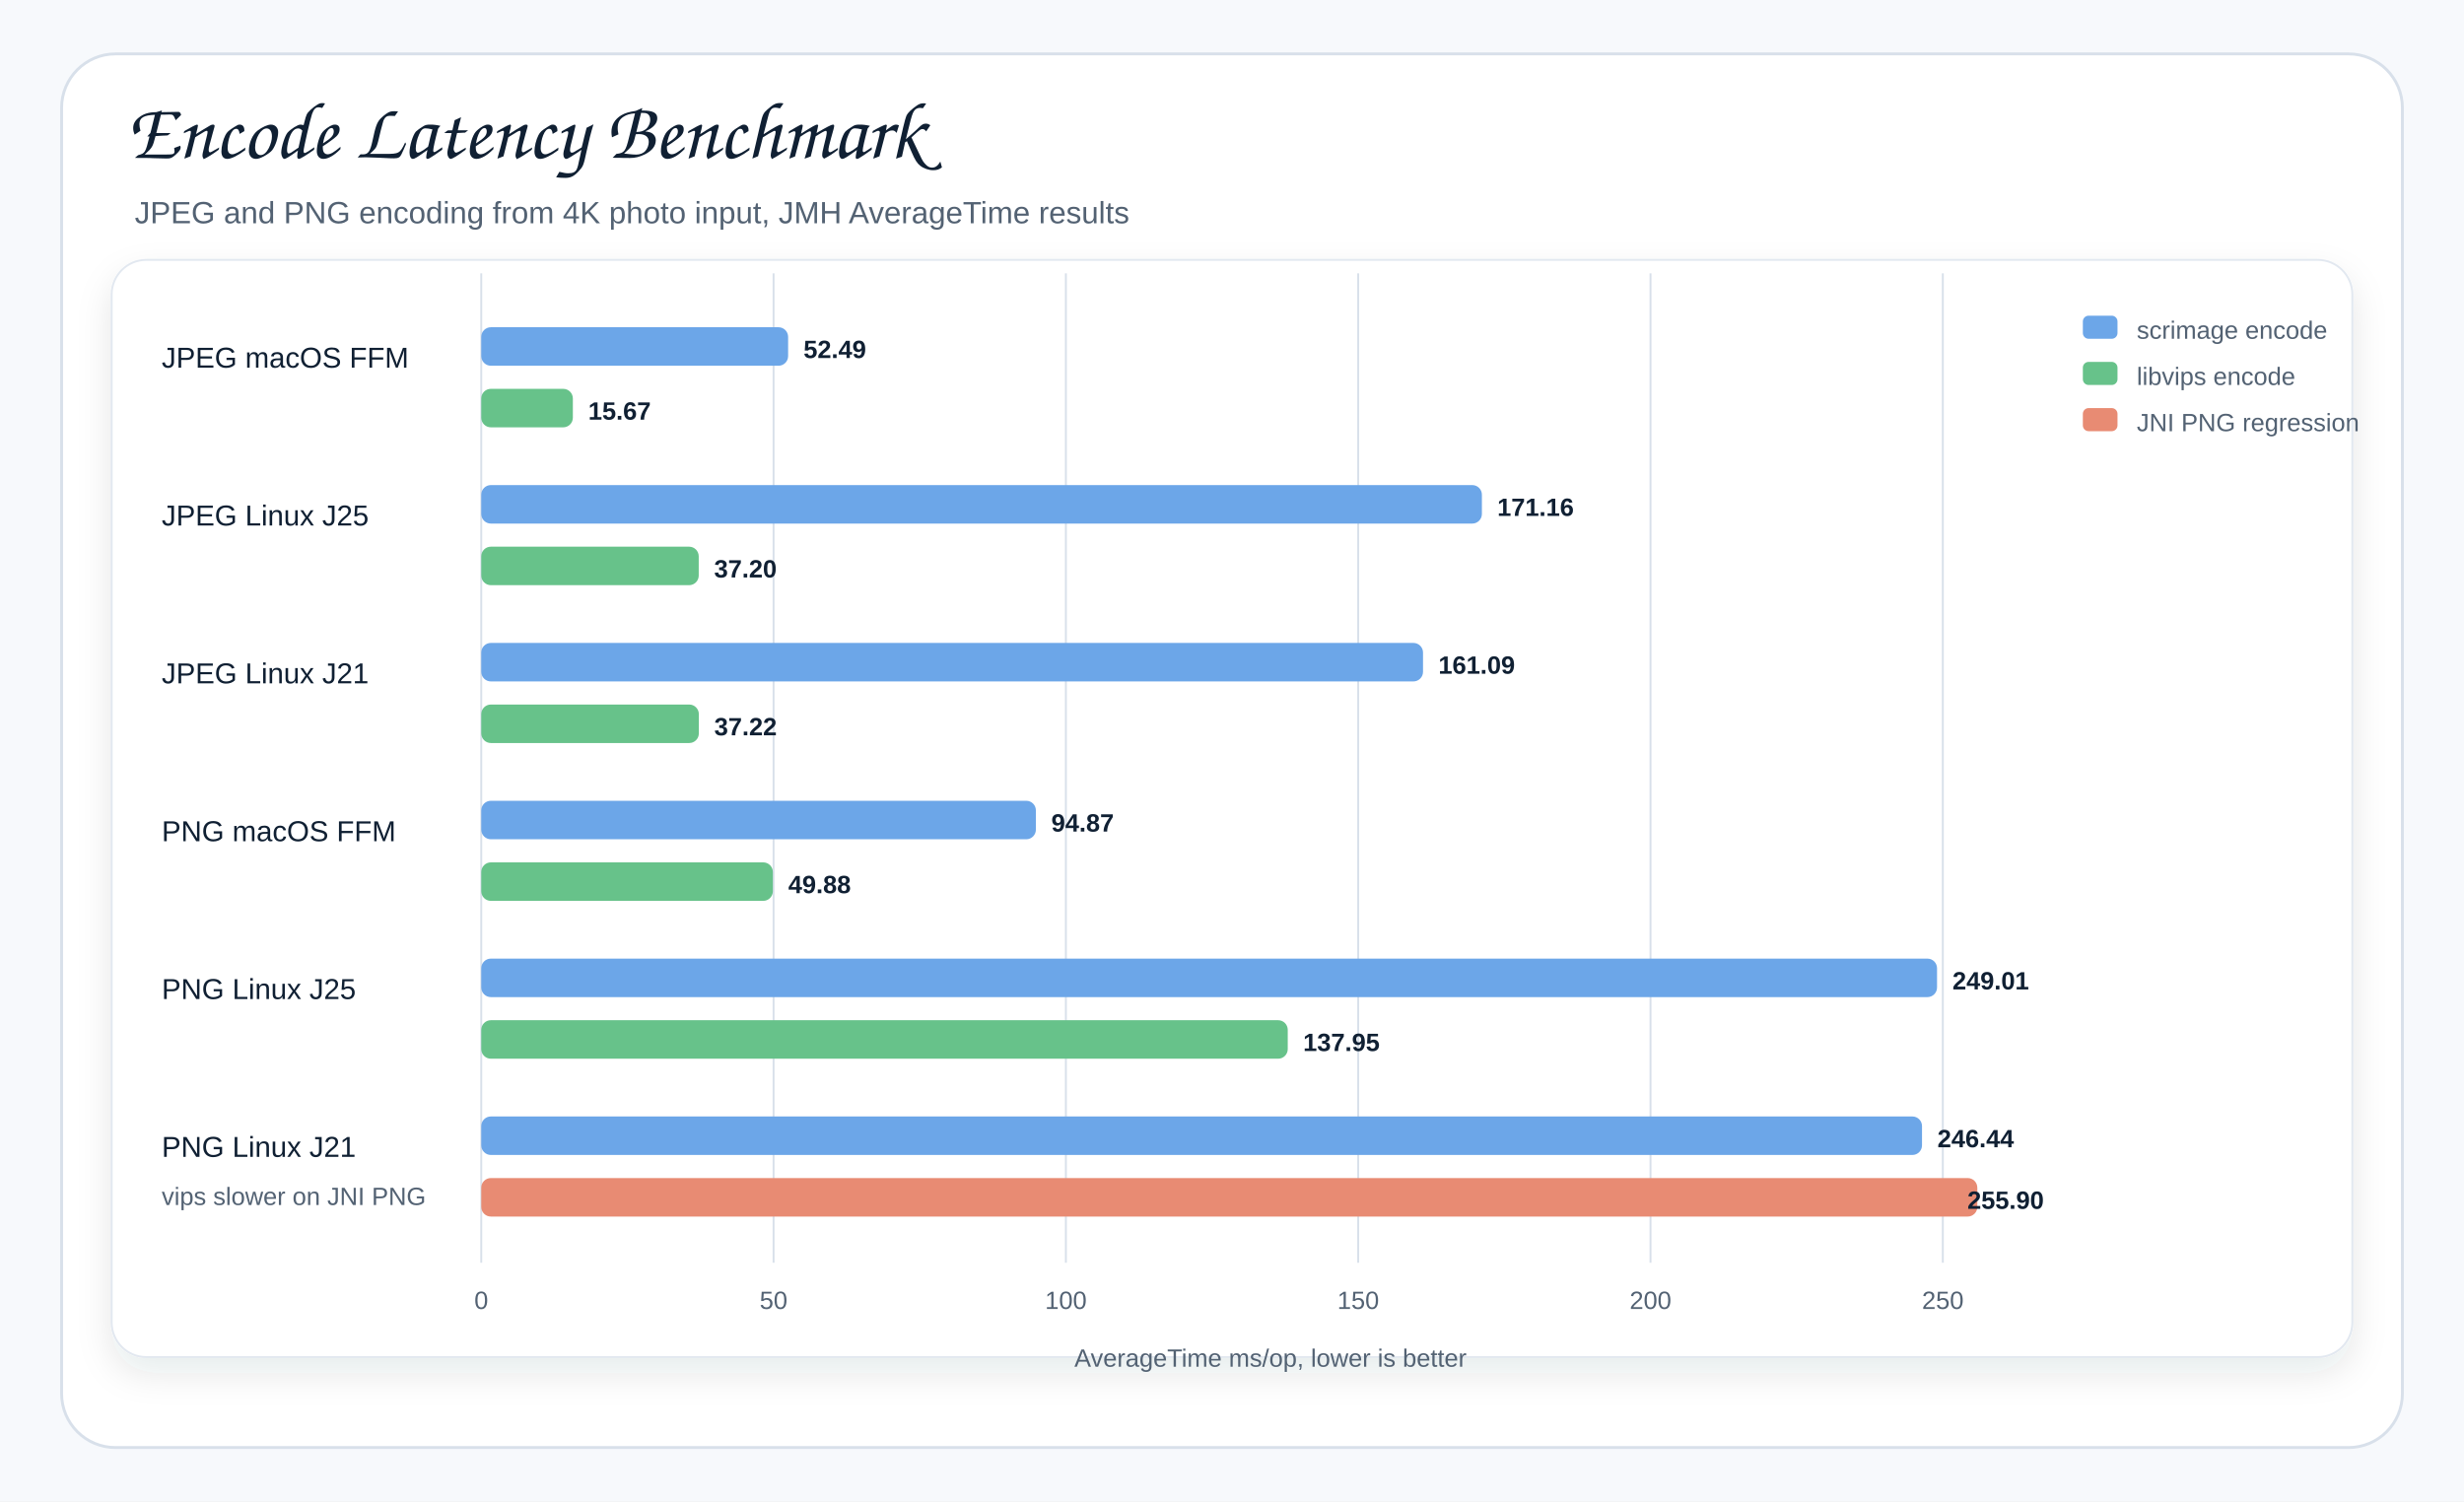
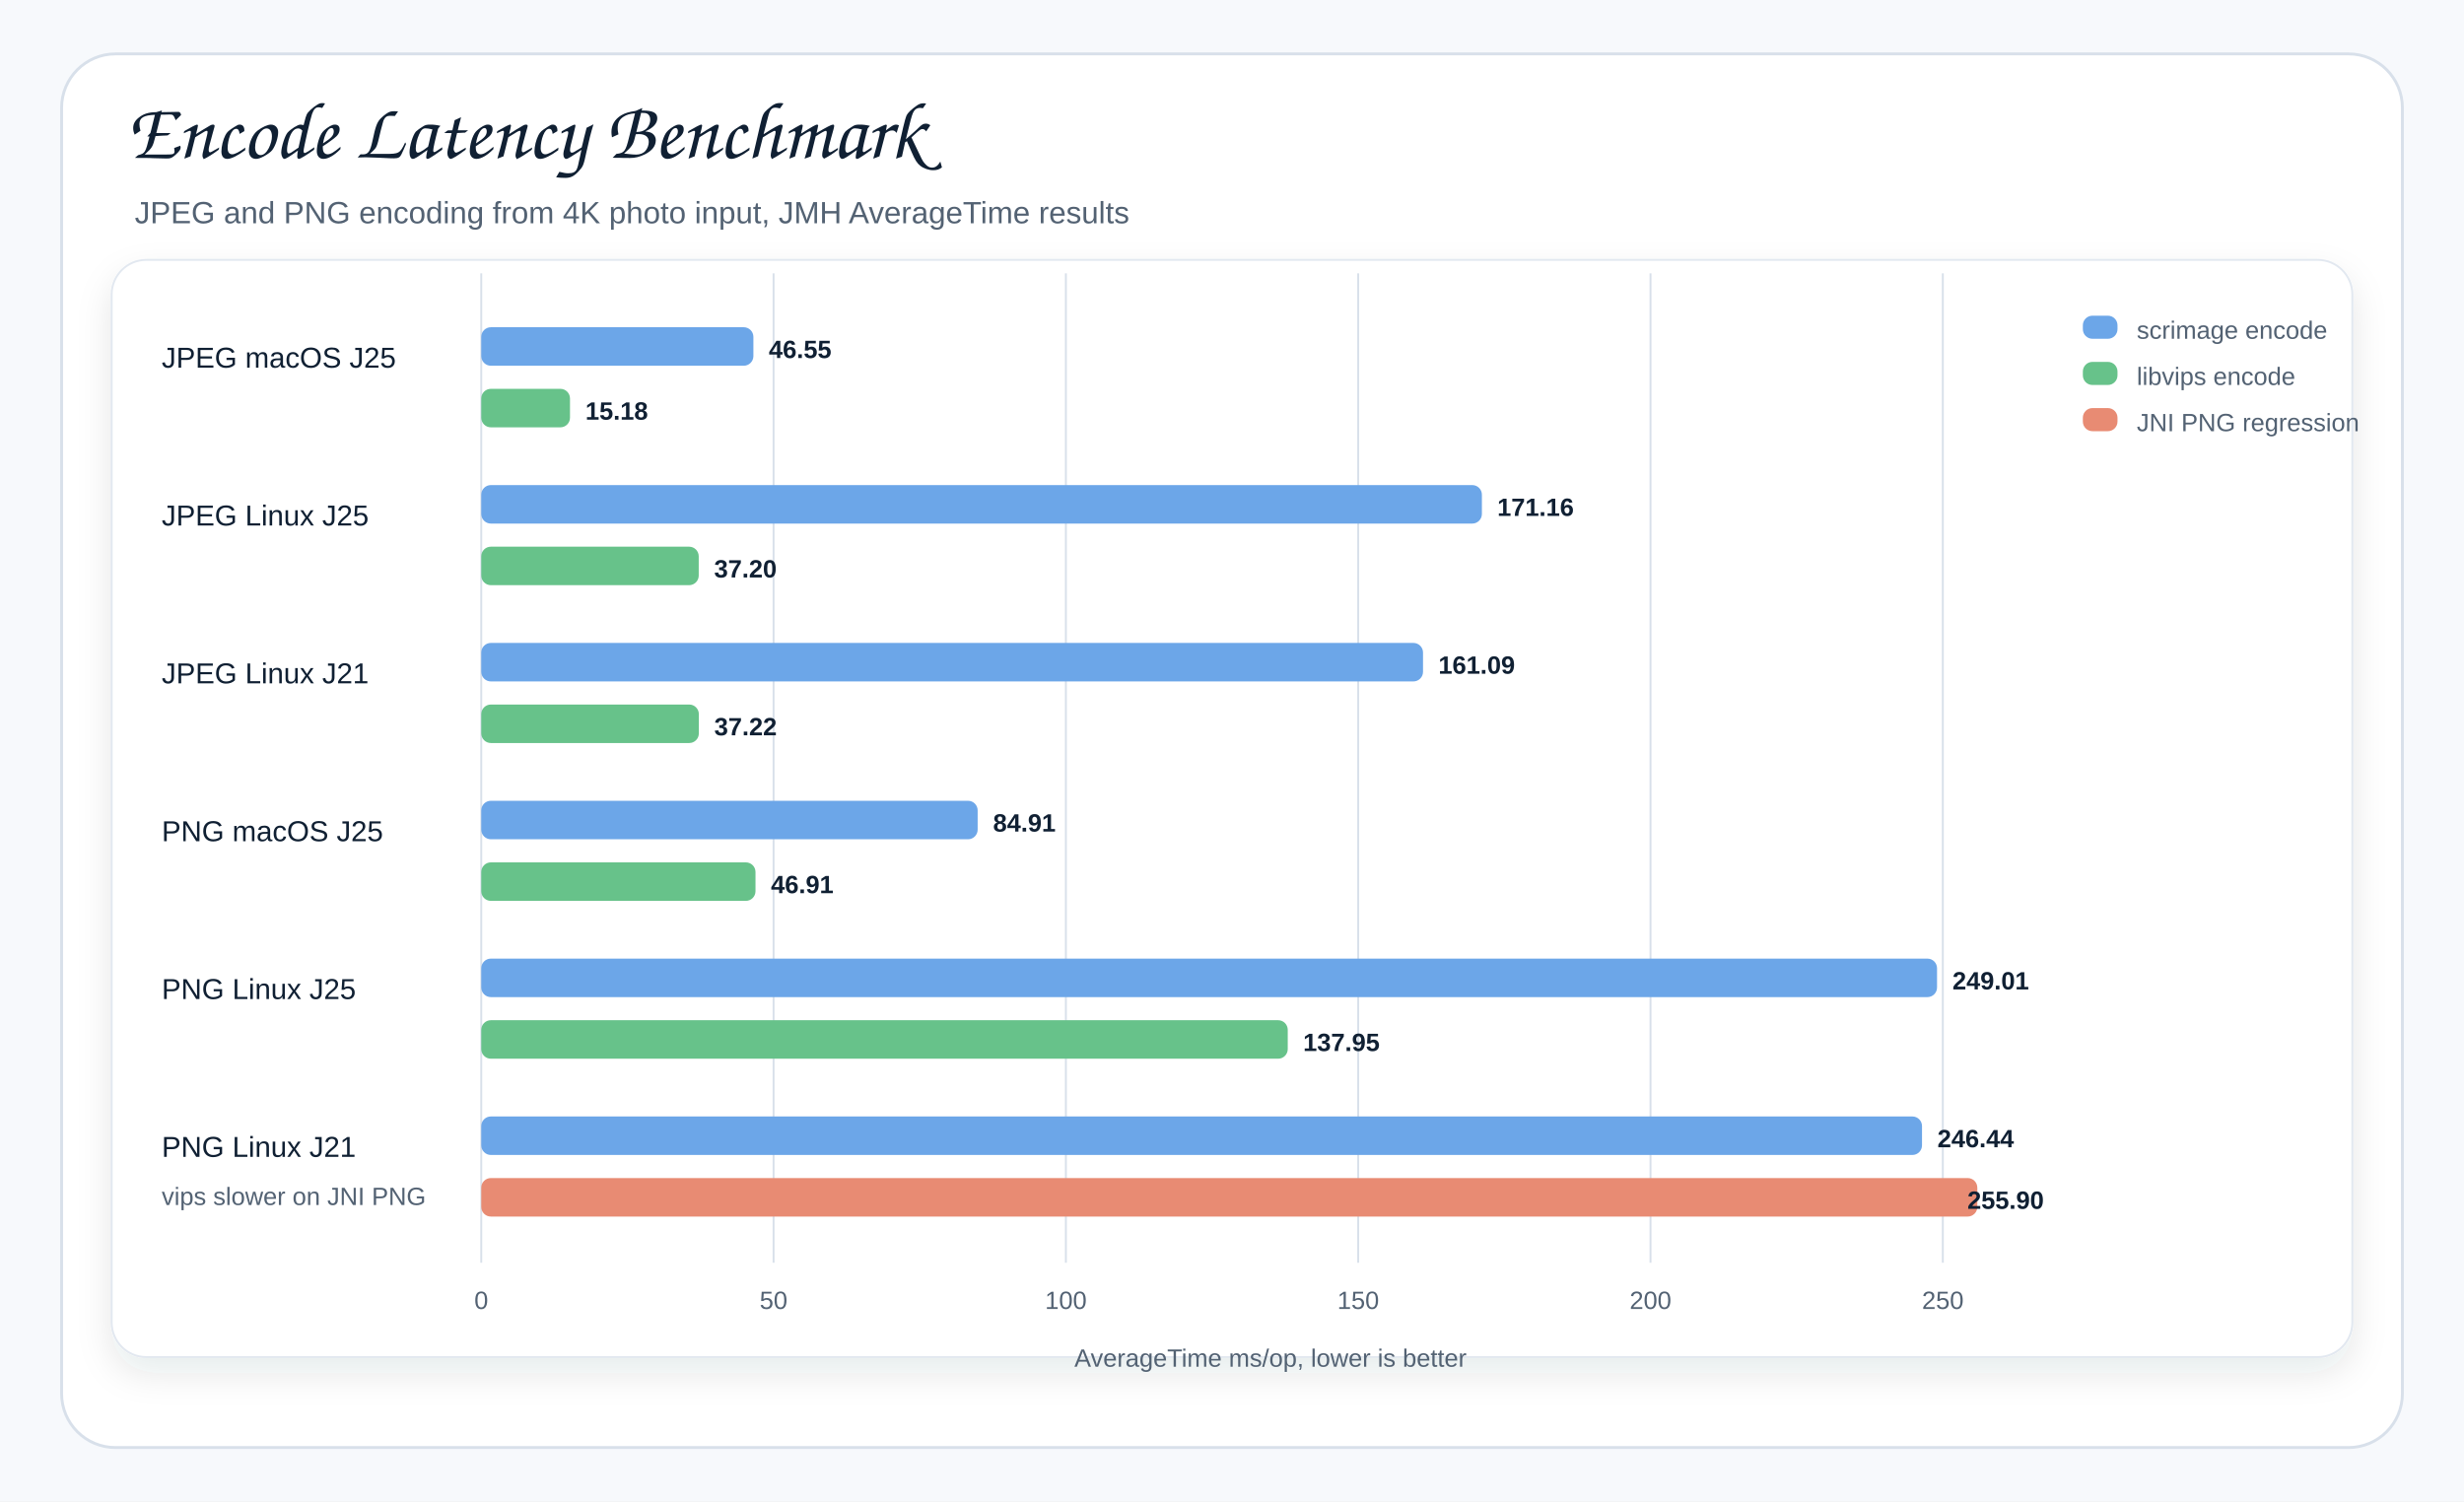
<svg xmlns="http://www.w3.org/2000/svg" width="1280" height="780" viewBox="0 0 1280 780" role="img" aria-label="Encode Latency Benchmark">
  <defs>
    <filter id="shadow" x="-8%" y="-8%" width="116%" height="116%">
      <feDropShadow dx="0" dy="8" stdDeviation="9" flood-color="#1f2937" flood-opacity="0.10" />
    </filter>
    <style>
    .canvas{fill:#f7f9fc}.frame{fill:#fff;stroke:#d8e0ea;stroke-width:1.5}
    .title{font-family:"Architects Daughter","Comic Sans MS","Comic Sans",cursive;font-size:42px;font-weight:400;fill:#102033}
    .subtitle{font-family:"Comic Sans MS","Comic Sans","Comic Neue",Arial,sans-serif;font-size:16px;font-weight:400;fill:#536273}
    .axis{font-family:"Comic Sans MS","Comic Sans","Comic Neue",Arial,sans-serif;font-size:13px;font-weight:400;fill:#536273}
    .label{font-family:"Comic Sans MS","Comic Sans","Comic Neue",Arial,sans-serif;font-size:15px;font-weight:400;fill:#102033}
    .small{font-family:"Comic Sans MS","Comic Sans","Comic Neue",Arial,sans-serif;font-size:13px;font-weight:400;fill:#536273}
    .value{font-family:"Comic Sans MS","Comic Sans","Comic Neue",Arial,sans-serif;font-size:13px;font-weight:700;fill:#102033}
    .note{font-family:"Comic Sans MS","Comic Sans","Comic Neue",Arial,sans-serif;font-size:13px;font-weight:400;fill:#536273}
    .panel{filter:url(#shadow)}
  </style>
  </defs>
  <rect class="canvas" width="1280" height="780" />
  <rect class="frame" x="32" y="28" width="1216" height="724" rx="28" />
  <text class="title" x="66" y="82">Encode Latency Benchmark</text>
  <text class="subtitle" x="70" y="116">JPEG and PNG encoding from 4K photo input, JMH AverageTime results</text>
  <rect x="58" y="135" width="1164" height="570" rx="18" fill="#FFFFFF" stroke="#E2E8F0" class="panel" />
  <line x1="250" y1="142" x2="250" y2="656" stroke="#D8E0EA" stroke-width="1" />
  <text class="axis" x="250" y="680" text-anchor="middle">0</text>
  <line x1="401.852" y1="142" x2="401.852" y2="656" stroke="#D8E0EA" stroke-width="1" />
  <text class="axis" x="401.852" y="680" text-anchor="middle">50</text>
  <line x1="553.704" y1="142" x2="553.704" y2="656" stroke="#D8E0EA" stroke-width="1" />
  <text class="axis" x="553.704" y="680" text-anchor="middle">100</text>
  <line x1="705.556" y1="142" x2="705.556" y2="656" stroke="#D8E0EA" stroke-width="1" />
  <text class="axis" x="705.556" y="680" text-anchor="middle">150</text>
  <line x1="857.407" y1="142" x2="857.407" y2="656" stroke="#D8E0EA" stroke-width="1" />
  <text class="axis" x="857.407" y="680" text-anchor="middle">200</text>
  <line x1="1009.259" y1="142" x2="1009.259" y2="656" stroke="#D8E0EA" stroke-width="1" />
  <text class="axis" x="1009.259" y="680" text-anchor="middle">250</text>
-   <text class="label" x="84" y="191">JPEG macOS FFM</text>
-   <rect x="250" y="170" width="159.414" height="20" rx="5" fill="#6CA6E8" stroke="none" />
-   <rect x="250" y="202" width="47.59" height="20" rx="5" fill="#67C28A" stroke="none" />
-   <text class="value" x="417.414" y="186">52.49</text>
-   <text class="value" x="305.59" y="218">15.67</text>
+   <text class="label" x="84" y="191">JPEG macOS J25</text>
+   <rect x="250" y="170" width="141.374" height="20" rx="5" fill="#6CA6E8" stroke="none" />
+   <rect x="250" y="202" width="46.102" height="20" rx="5" fill="#67C28A" stroke="none" />
+   <text class="value" x="399.374" y="186">46.55</text>
+   <text class="value" x="304.102" y="218">15.18</text>
  <text class="label" x="84" y="273">JPEG Linux J25</text>
  <rect x="250" y="252" width="519.819" height="20" rx="5" fill="#6CA6E8" stroke="none" />
  <rect x="250" y="284" width="112.978" height="20" rx="5" fill="#67C28A" stroke="none" />
  <text class="value" x="777.819" y="268">171.16</text>
  <text class="value" x="370.978" y="300">37.20</text>
  <text class="label" x="84" y="355">JPEG Linux J21</text>
  <rect x="250" y="334" width="489.236" height="20" rx="5" fill="#6CA6E8" stroke="none" />
  <rect x="250" y="366" width="113.039" height="20" rx="5" fill="#67C28A" stroke="none" />
  <text class="value" x="747.236" y="350">161.09</text>
  <text class="value" x="371.039" y="382">37.22</text>
-   <text class="label" x="84" y="437">PNG macOS FFM</text>
-   <rect x="250" y="416" width="288.124" height="20" rx="5" fill="#6CA6E8" stroke="none" />
-   <rect x="250" y="448" width="151.487" height="20" rx="5" fill="#67C28A" stroke="none" />
-   <text class="value" x="546.124" y="432">94.87</text>
-   <text class="value" x="409.487" y="464">49.88</text>
+   <text class="label" x="84" y="437">PNG macOS J25</text>
+   <rect x="250" y="416" width="257.875" height="20" rx="5" fill="#6CA6E8" stroke="none" />
+   <rect x="250" y="448" width="142.467" height="20" rx="5" fill="#67C28A" stroke="none" />
+   <text class="value" x="515.875" y="432">84.91</text>
+   <text class="value" x="400.467" y="464">46.91</text>
  <text class="label" x="84" y="519">PNG Linux J25</text>
  <rect x="250" y="498" width="756.253" height="20" rx="5" fill="#6CA6E8" stroke="none" />
  <rect x="250" y="530" width="418.959" height="20" rx="5" fill="#67C28A" stroke="none" />
  <text class="value" x="1014.253" y="514">249.01</text>
  <text class="value" x="676.959" y="546">137.95</text>
  <text class="label" x="84" y="601">PNG Linux J21</text>
  <text class="small" x="84" y="626">vips slower on JNI PNG</text>
  <rect x="250" y="580" width="748.447" height="20" rx="5" fill="#6CA6E8" stroke="none" />
  <rect x="250" y="612" width="777.178" height="20" rx="5" fill="#E88B73" stroke="none" />
  <text class="value" x="1006.447" y="596">246.44</text>
  <text class="value" x="1022" y="628">255.90</text>
  <text class="axis" x="660" y="710" text-anchor="middle">AverageTime ms/op, lower is better</text>
-   <rect x="1082" y="164" width="18" height="12" rx="3" fill="#6CA6E8" stroke="none" />
+   <rect x="1082" y="164" width="18" height="12" rx="5" fill="#6CA6E8" stroke="none" />
  <text class="small" x="1110" y="176">scrimage encode</text>
-   <rect x="1082" y="188" width="18" height="12" rx="3" fill="#67C28A" stroke="none" />
+   <rect x="1082" y="188" width="18" height="12" rx="5" fill="#67C28A" stroke="none" />
  <text class="small" x="1110" y="200">libvips encode</text>
-   <rect x="1082" y="212" width="18" height="12" rx="3" fill="#E88B73" stroke="none" />
+   <rect x="1082" y="212" width="18" height="12" rx="5" fill="#E88B73" stroke="none" />
  <text class="small" x="1110" y="224">JNI PNG regression</text>
</svg>
